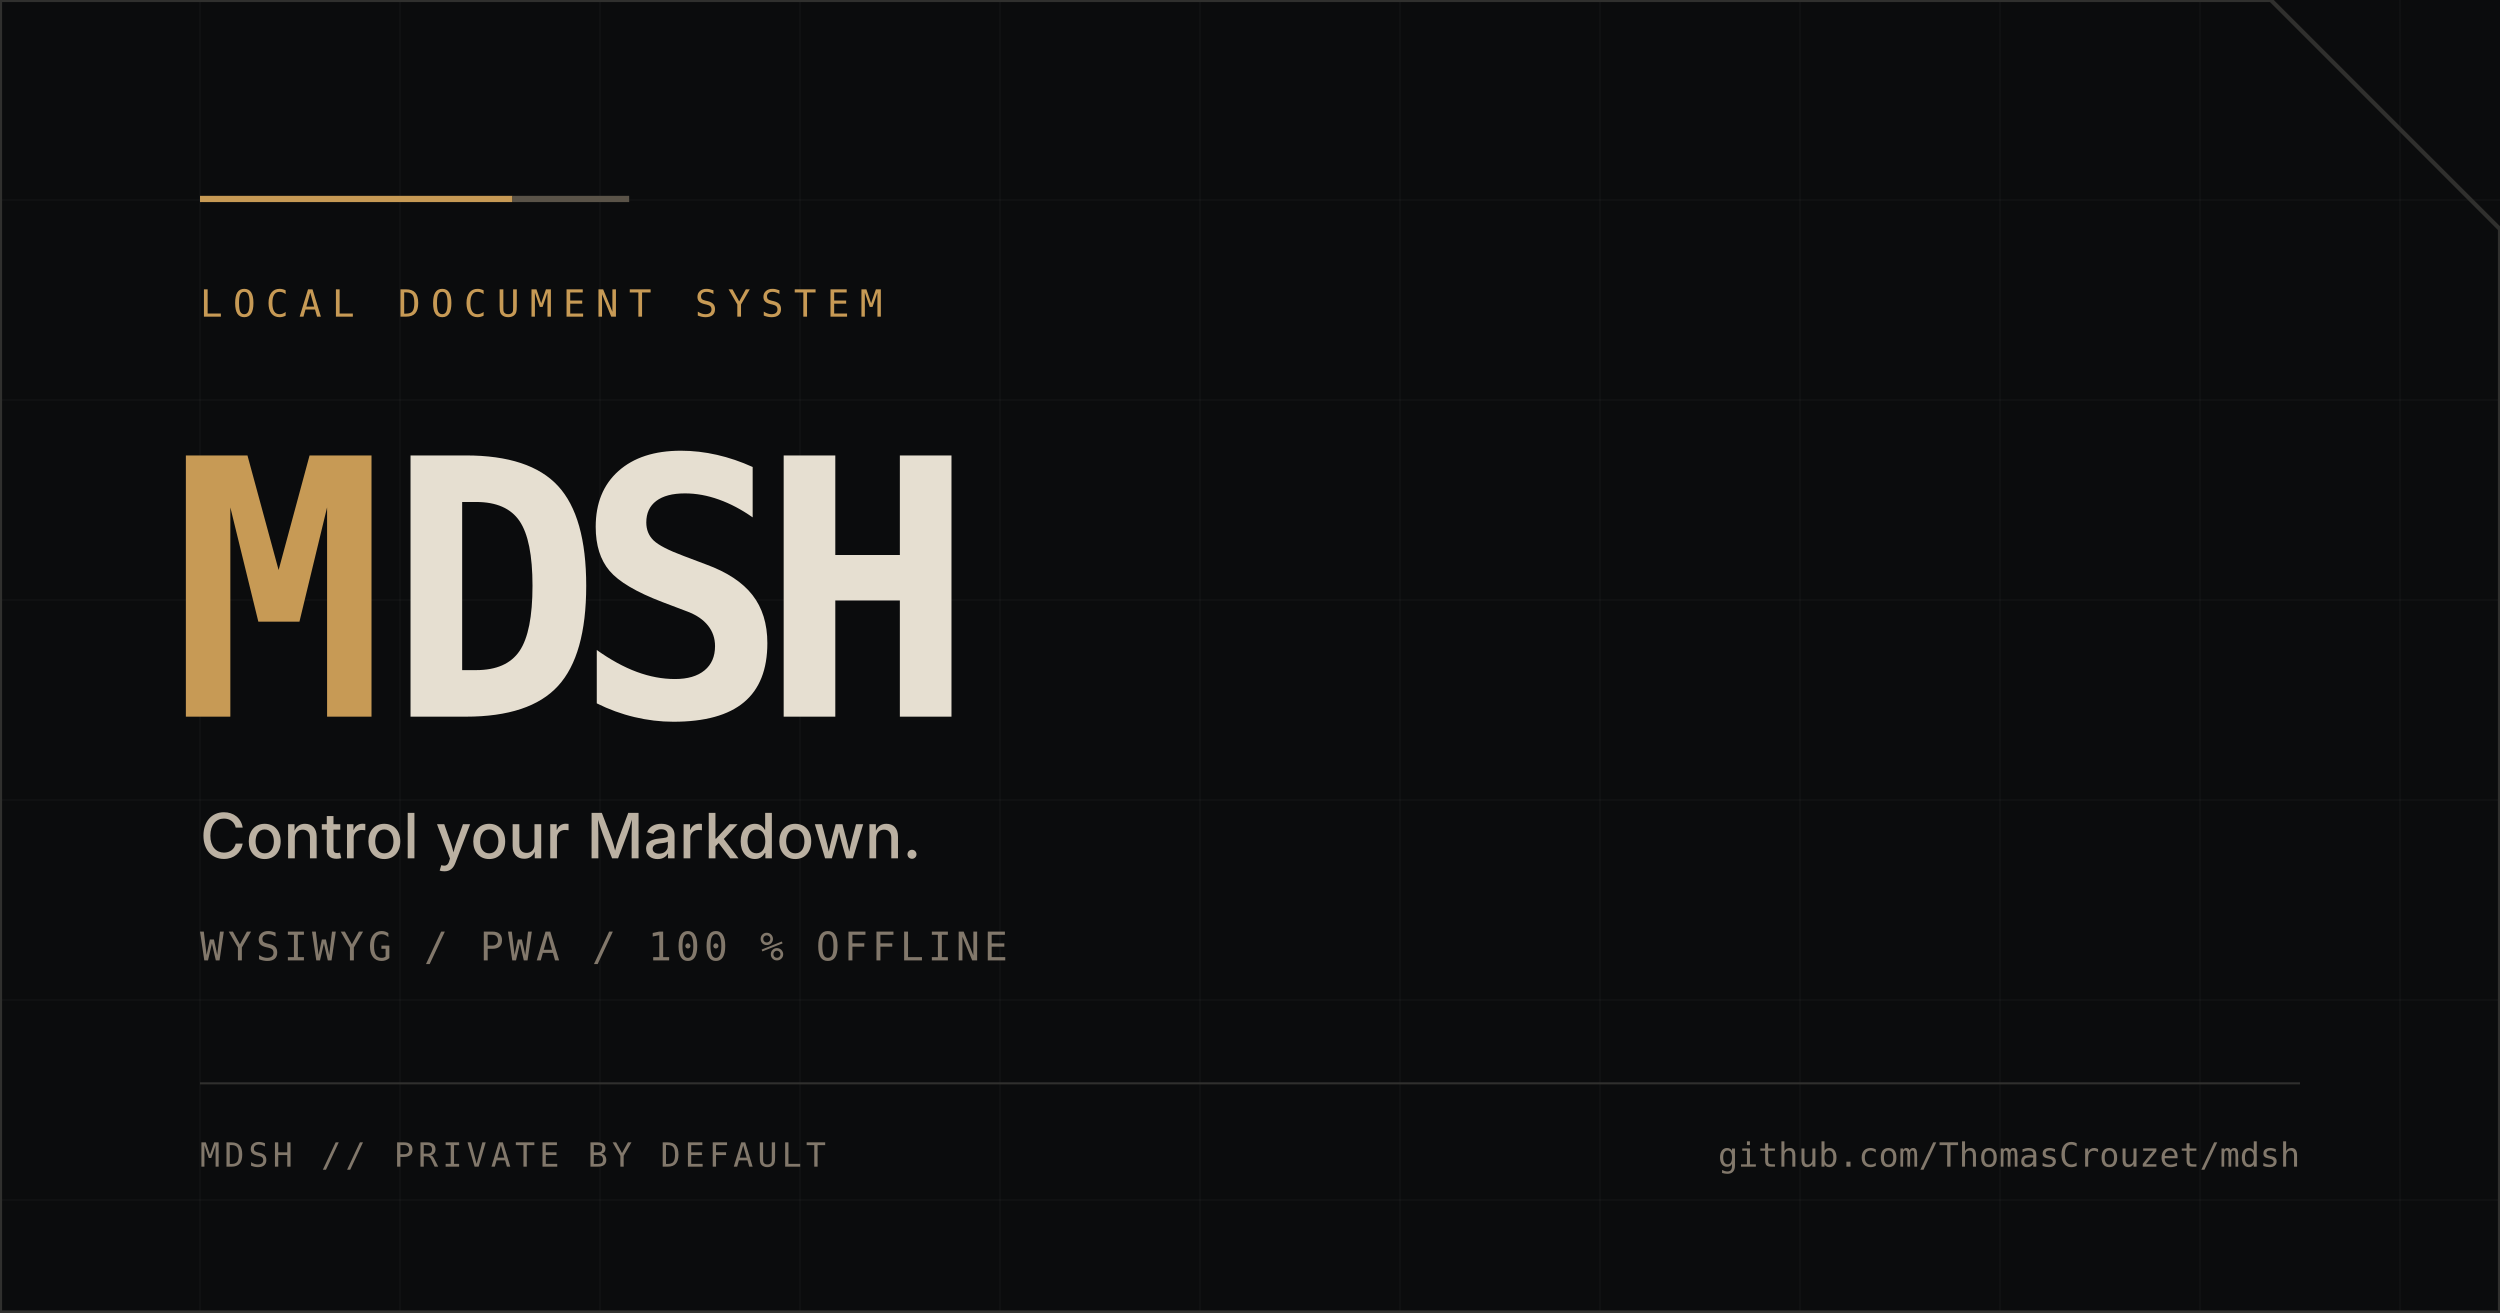
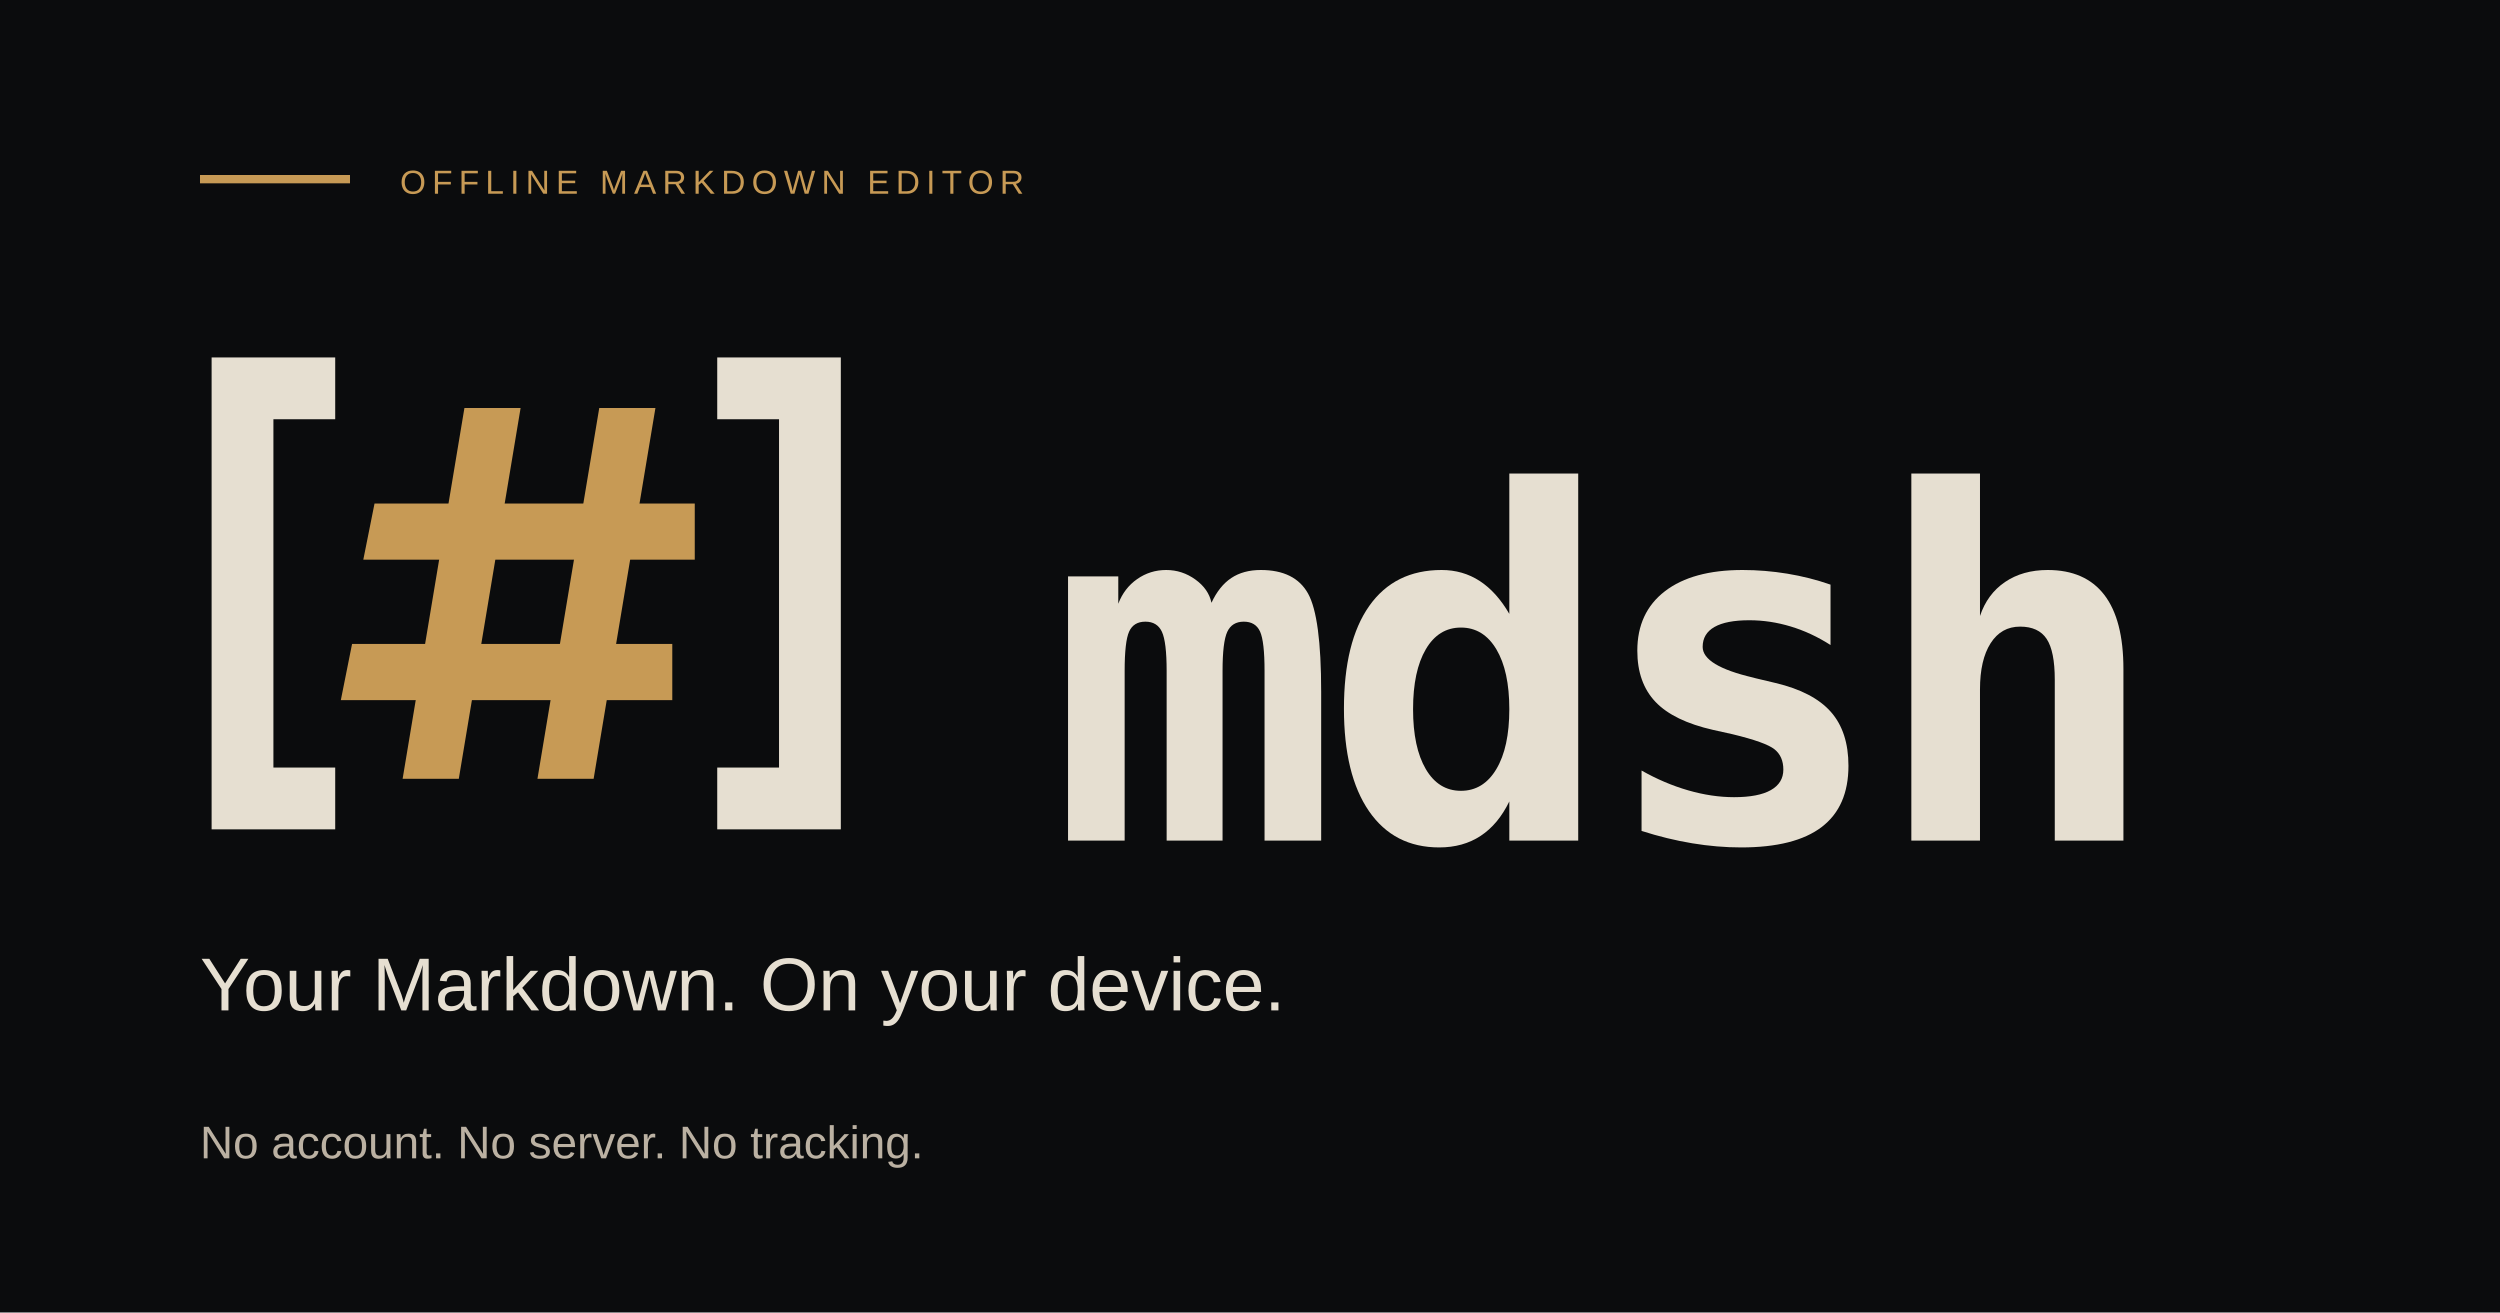
- <svg xmlns="http://www.w3.org/2000/svg" width="1200" height="630" viewBox="0 0 1200 630">
+ <svg xmlns="http://www.w3.org/2000/svg" width="1200" height="630" viewBox="0 0 1200 630" role="img" aria-labelledby="og-title og-desc">
  <rect width="1200" height="630" fill="#0b0c0d" />
-   <g stroke="#e6dfd1" stroke-opacity="0.025">
-     <path d="M0 96h1200M0 192h1200M0 288h1200M0 384h1200M0 480h1200M0 576h1200" />
-     <path d="M96 0v630M192 0v630M288 0v630M384 0v630M480 0v630M576 0v630M672 0v630M768 0v630M864 0v630M960 0v630M1056 0v630M1152 0v630" />
-   </g>
-   <path d="M0 0h1090l110 110v520H0z" fill="none" stroke="#30302e" stroke-width="2" />
-   <rect x="96" y="94" width="150" height="3" fill="#c79a55" />
-   <rect x="246" y="94" width="56" height="3" fill="#5a5348" />
-   <text x="96" y="152" font-family="ui-monospace, 'SF Mono', Menlo, Consolas, monospace" font-size="18" letter-spacing="5" fill="#c79a55">LOCAL DOCUMENT SYSTEM</text>
-   <text x="82" y="344" font-family="ui-monospace, 'SF Mono', Menlo, Consolas, monospace" font-size="172" font-weight="700" letter-spacing="-14" fill="#e6dfd1">
-     <tspan fill="#c79a55">M</tspan>DSH</text>
-   <text x="96" y="412" font-family="system-ui, -apple-system, 'Segoe UI', sans-serif" font-size="30" font-weight="500" fill="#bbb1a2">Control your Markdown.</text>
-   <text x="96" y="461" font-family="ui-monospace, 'SF Mono', Menlo, Consolas, monospace" font-size="19" letter-spacing="2" fill="#82786b">WYSIWYG  /  PWA  /  100 % OFFLINE</text>
-   <path d="M96 520h1008" stroke="#30302e" />
-   <text x="96" y="560" font-family="ui-monospace, 'SF Mono', Menlo, Consolas, monospace" font-size="16" letter-spacing="2" fill="#82786b">MDSH // PRIVATE BY DEFAULT</text>
-   <text x="1104" y="560" font-family="ui-monospace, 'SF Mono', Menlo, Consolas, monospace" font-size="16" fill="#82786b" text-anchor="end">github.com/ThomasCrouzet/mdsh</text>
+   <rect x="96" y="84" width="72" height="4" fill="#c79a55" />
+   <text x="192" y="93" font-family="Arial, Helvetica, sans-serif" font-size="16" letter-spacing="3" fill="#c79a55">OFFLINE MARKDOWN EDITOR</text>
+   <svg x="80" y="150" width="960" height="280.449" viewBox="0 14 356 104" role="img" aria-labelledby="logo-dark-title logo-dark-desc">
+     <path d="M8 22H30V33H19V95H30V106H8Z M98 22H120V106H98V95H109V33H98Z" fill="#e6dfd1" />
+     <path d="M53 31H63L52 97H42Z M77 31H87L76 97H66Z" fill="#c79a55" />
+     <path d="M37 48H94V58H35Z M33 73H90V83H31Z" fill="#c79a55" />
+     <g transform="translate(157,0)" fill="#e6dfd1" aria-label="mdsh">
+       <path d="M690 1008Q723 1079 774.0 1113.0Q825 1147 899 1147Q1044 1147 1099.5 1047.0Q1155 947 1155 631V0H915V719Q915 844 896.0 886.0Q877 928 827 928Q777 928 757.0 885.0Q737 842 737 719V0H500V719Q500 842 480.0 885.0Q460 928 410 928Q360 928 341.0 886.0Q322 844 322 719V0H82V1120H295V1004Q320 1070 375.0 1108.5Q430 1147 498 1147Q566 1147 622.0 1106.5Q678 1066 690 1008Z" transform="translate(0,108) scale(0.0419922, -0.0419922)" />
+       <path d="M791 961V1556H1083V0H791V166Q744 69 669.5 20.0Q595 -29 494 -29Q302 -29 196.0 125.0Q90 279 90 559Q90 843 197.5 995.0Q305 1147 504 1147Q594 1147 665.5 1100.5Q737 1054 791 961ZM383 557Q383 395 437.0 303.0Q491 211 586 211Q681 211 736.0 303.0Q791 395 791 557Q791 719 736.0 811.0Q681 903 586 903Q491 903 437.0 811.0Q383 719 383 557Z" transform="translate(48.7764,108) scale(0.0419922, -0.0419922)" />
+       <path d="M991 1085V829Q910 881 822.5 907.5Q735 934 647 934Q549 934 499.0 905.5Q449 877 449 821Q449 741 663 691L674 688L758 668Q918 630 992.5 545.5Q1067 461 1067 317Q1067 144 953.5 57.5Q840 -29 612 -29Q511 -29 405.0 -11.5Q299 6 190 41V297Q287 242 387.5 213.0Q488 184 582 184Q685 184 738.0 214.0Q791 244 791 301Q791 357 753.5 387.0Q716 417 575 451L494 469Q326 507 249.0 588.0Q172 669 172 805Q172 967 289.0 1057.0Q406 1147 618 1147Q713 1147 807.5 1131.5Q902 1116 991 1085Z" transform="translate(97.5527,108) scale(0.0419922, -0.0419922)" />
+       <path d="M1071 727V0H780V682Q780 803 745.5 855.0Q711 907 633 907Q553 907 508.0 836.5Q463 766 463 641V0H172V1556H463V952Q494 1045 569.0 1096.0Q644 1147 750 1147Q909 1147 990.0 1041.5Q1071 936 1071 727Z" transform="translate(146.3291,108) scale(0.0419922, -0.0419922)" />
+     </g>
+   </svg>
+   <text x="96" y="485" font-family="Arial, Helvetica, sans-serif" font-size="36" fill="#e6dfd1">Your Markdown. On your device.</text>
+   <text x="96" y="556" font-family="Arial, Helvetica, sans-serif" font-size="22" fill="#bbb1a2">No account. No server. No tracking.</text>
</svg>
